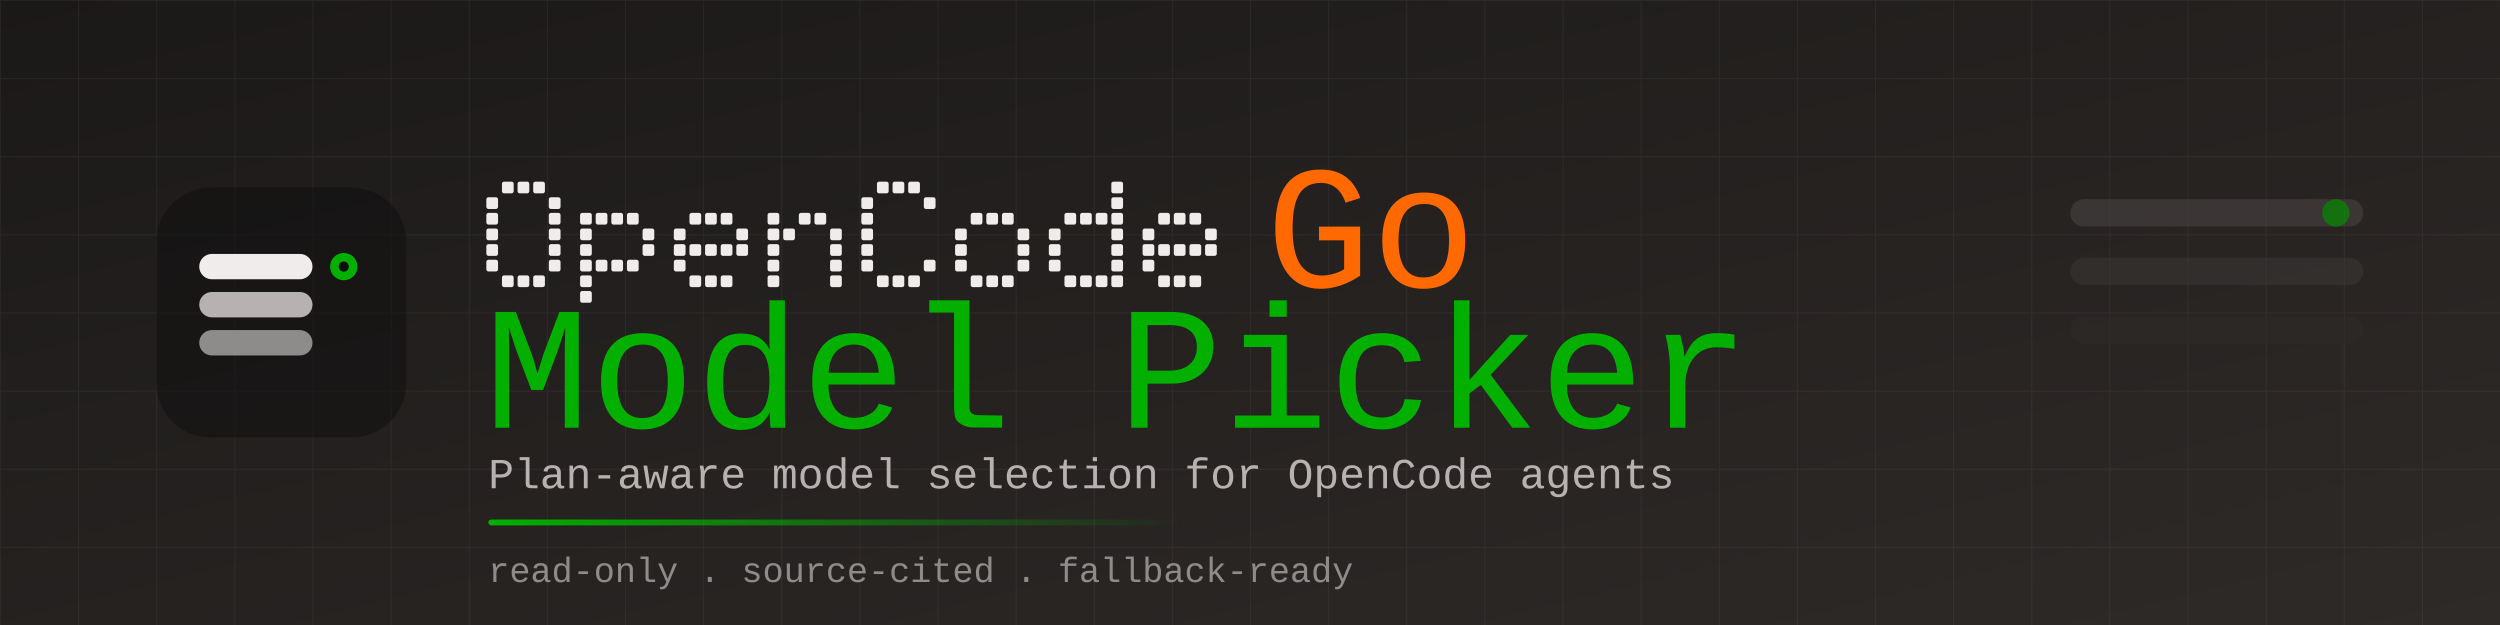
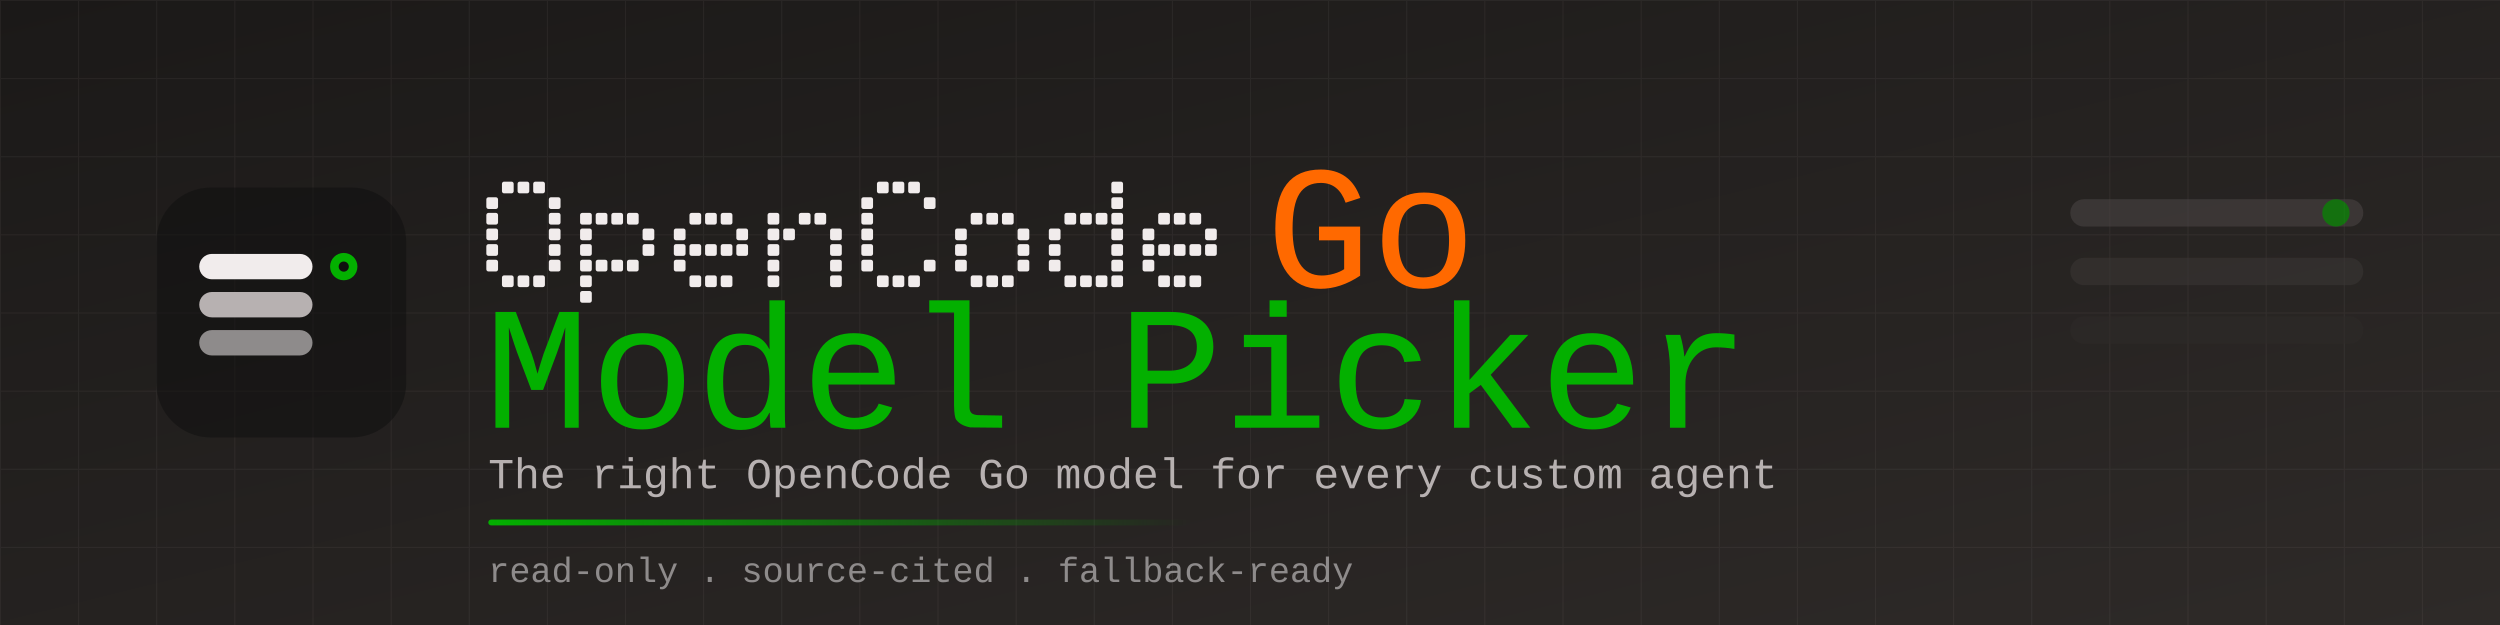
<svg xmlns="http://www.w3.org/2000/svg" width="1280" height="320" viewBox="0 0 1280 320" role="img" aria-label="OpenCode Go Model Picker banner">
  <defs>
    <linearGradient id="bg" x1="0" y1="0" x2="1" y2="1">
      <stop offset="0" stop-color="#1B1918" />
      <stop offset="1" stop-color="#2E2A28" />
    </linearGradient>
    <pattern id="grid" width="40" height="40" patternUnits="userSpaceOnUse">
      <path d="M40 0H0V40" fill="none" stroke="#F1ECEC" stroke-opacity="0.05" />
    </pattern>
    <linearGradient id="accent" x1="0" y1="0" x2="1" y2="0">
      <stop offset="0" stop-color="#03B000" />
      <stop offset="1" stop-color="#03B000" stop-opacity="0" />
    </linearGradient>
  </defs>
  <rect width="1280" height="320" fill="url(#bg)" />
  <rect width="1280" height="320" fill="url(#grid)" />
  <g transform="translate(80,96)">
    <rect x="0" y="0" width="128" height="128" rx="28" fill="#0F0E0E" fill-opacity="0.5" />
    <rect x="22" y="34" width="58" height="13" rx="6.5" fill="#F1ECEC" />
    <rect x="22" y="53.5" width="58" height="13" rx="6.5" fill="#B7B1B1" />
    <rect x="22" y="73" width="58" height="13" rx="6.5" fill="#8E8B8B" />
    <circle cx="96" cy="40.5" r="7" fill="#03B000" />
    <circle cx="96" cy="40.5" r="2.6" fill="#0F0E0E" />
  </g>
  <rect x="257" y="93" width="6" height="6" rx="1.1" fill="#F1ECEC" />
  <rect x="265" y="93" width="6" height="6" rx="1.1" fill="#F1ECEC" />
  <rect x="273" y="93" width="6" height="6" rx="1.1" fill="#F1ECEC" />
  <rect x="249" y="101" width="6" height="6" rx="1.1" fill="#F1ECEC" />
  <rect x="281" y="101" width="6" height="6" rx="1.1" fill="#F1ECEC" />
  <rect x="249" y="109" width="6" height="6" rx="1.1" fill="#F1ECEC" />
  <rect x="281" y="109" width="6" height="6" rx="1.1" fill="#F1ECEC" />
  <rect x="249" y="117" width="6" height="6" rx="1.1" fill="#F1ECEC" />
  <rect x="281" y="117" width="6" height="6" rx="1.1" fill="#F1ECEC" />
  <rect x="249" y="125" width="6" height="6" rx="1.1" fill="#F1ECEC" />
  <rect x="281" y="125" width="6" height="6" rx="1.1" fill="#F1ECEC" />
  <rect x="249" y="133" width="6" height="6" rx="1.1" fill="#F1ECEC" />
  <rect x="281" y="133" width="6" height="6" rx="1.1" fill="#F1ECEC" />
  <rect x="257" y="141" width="6" height="6" rx="1.1" fill="#F1ECEC" />
  <rect x="265" y="141" width="6" height="6" rx="1.1" fill="#F1ECEC" />
  <rect x="273" y="141" width="6" height="6" rx="1.1" fill="#F1ECEC" />
  <rect x="297" y="109" width="6" height="6" rx="1.1" fill="#F1ECEC" />
  <rect x="305" y="109" width="6" height="6" rx="1.1" fill="#F1ECEC" />
  <rect x="313" y="109" width="6" height="6" rx="1.1" fill="#F1ECEC" />
  <rect x="321" y="109" width="6" height="6" rx="1.1" fill="#F1ECEC" />
  <rect x="297" y="117" width="6" height="6" rx="1.1" fill="#F1ECEC" />
  <rect x="329" y="117" width="6" height="6" rx="1.1" fill="#F1ECEC" />
  <rect x="297" y="125" width="6" height="6" rx="1.1" fill="#F1ECEC" />
  <rect x="329" y="125" width="6" height="6" rx="1.1" fill="#F1ECEC" />
  <rect x="297" y="133" width="6" height="6" rx="1.1" fill="#F1ECEC" />
  <rect x="305" y="133" width="6" height="6" rx="1.1" fill="#F1ECEC" />
  <rect x="313" y="133" width="6" height="6" rx="1.1" fill="#F1ECEC" />
  <rect x="321" y="133" width="6" height="6" rx="1.1" fill="#F1ECEC" />
  <rect x="297" y="141" width="6" height="6" rx="1.1" fill="#F1ECEC" />
  <rect x="297" y="149" width="6" height="6" rx="1.1" fill="#F1ECEC" />
  <rect x="353" y="109" width="6" height="6" rx="1.1" fill="#F1ECEC" />
  <rect x="361" y="109" width="6" height="6" rx="1.1" fill="#F1ECEC" />
  <rect x="369" y="109" width="6" height="6" rx="1.1" fill="#F1ECEC" />
  <rect x="345" y="117" width="6" height="6" rx="1.1" fill="#F1ECEC" />
  <rect x="377" y="117" width="6" height="6" rx="1.1" fill="#F1ECEC" />
  <rect x="345" y="125" width="6" height="6" rx="1.1" fill="#F1ECEC" />
  <rect x="353" y="125" width="6" height="6" rx="1.1" fill="#F1ECEC" />
  <rect x="361" y="125" width="6" height="6" rx="1.1" fill="#F1ECEC" />
  <rect x="369" y="125" width="6" height="6" rx="1.1" fill="#F1ECEC" />
  <rect x="377" y="125" width="6" height="6" rx="1.1" fill="#F1ECEC" />
  <rect x="345" y="133" width="6" height="6" rx="1.1" fill="#F1ECEC" />
  <rect x="353" y="141" width="6" height="6" rx="1.1" fill="#F1ECEC" />
  <rect x="361" y="141" width="6" height="6" rx="1.1" fill="#F1ECEC" />
  <rect x="369" y="141" width="6" height="6" rx="1.1" fill="#F1ECEC" />
  <rect x="393" y="109" width="6" height="6" rx="1.1" fill="#F1ECEC" />
  <rect x="409" y="109" width="6" height="6" rx="1.1" fill="#F1ECEC" />
  <rect x="417" y="109" width="6" height="6" rx="1.1" fill="#F1ECEC" />
  <rect x="393" y="117" width="6" height="6" rx="1.1" fill="#F1ECEC" />
  <rect x="401" y="117" width="6" height="6" rx="1.1" fill="#F1ECEC" />
  <rect x="425" y="117" width="6" height="6" rx="1.1" fill="#F1ECEC" />
  <rect x="393" y="125" width="6" height="6" rx="1.1" fill="#F1ECEC" />
  <rect x="425" y="125" width="6" height="6" rx="1.1" fill="#F1ECEC" />
  <rect x="393" y="133" width="6" height="6" rx="1.1" fill="#F1ECEC" />
  <rect x="425" y="133" width="6" height="6" rx="1.1" fill="#F1ECEC" />
  <rect x="393" y="141" width="6" height="6" rx="1.1" fill="#F1ECEC" />
  <rect x="425" y="141" width="6" height="6" rx="1.1" fill="#F1ECEC" />
  <rect x="449" y="93" width="6" height="6" rx="1.1" fill="#F1ECEC" />
  <rect x="457" y="93" width="6" height="6" rx="1.1" fill="#F1ECEC" />
  <rect x="465" y="93" width="6" height="6" rx="1.1" fill="#F1ECEC" />
  <rect x="441" y="101" width="6" height="6" rx="1.1" fill="#F1ECEC" />
  <rect x="473" y="101" width="6" height="6" rx="1.1" fill="#F1ECEC" />
  <rect x="441" y="109" width="6" height="6" rx="1.1" fill="#F1ECEC" />
  <rect x="441" y="117" width="6" height="6" rx="1.1" fill="#F1ECEC" />
  <rect x="441" y="125" width="6" height="6" rx="1.1" fill="#F1ECEC" />
  <rect x="441" y="133" width="6" height="6" rx="1.1" fill="#F1ECEC" />
  <rect x="473" y="133" width="6" height="6" rx="1.1" fill="#F1ECEC" />
  <rect x="449" y="141" width="6" height="6" rx="1.1" fill="#F1ECEC" />
  <rect x="457" y="141" width="6" height="6" rx="1.1" fill="#F1ECEC" />
  <rect x="465" y="141" width="6" height="6" rx="1.1" fill="#F1ECEC" />
  <rect x="497" y="109" width="6" height="6" rx="1.1" fill="#F1ECEC" />
  <rect x="505" y="109" width="6" height="6" rx="1.1" fill="#F1ECEC" />
  <rect x="513" y="109" width="6" height="6" rx="1.1" fill="#F1ECEC" />
  <rect x="489" y="117" width="6" height="6" rx="1.1" fill="#F1ECEC" />
  <rect x="521" y="117" width="6" height="6" rx="1.1" fill="#F1ECEC" />
  <rect x="489" y="125" width="6" height="6" rx="1.1" fill="#F1ECEC" />
  <rect x="521" y="125" width="6" height="6" rx="1.1" fill="#F1ECEC" />
  <rect x="489" y="133" width="6" height="6" rx="1.1" fill="#F1ECEC" />
  <rect x="521" y="133" width="6" height="6" rx="1.1" fill="#F1ECEC" />
  <rect x="497" y="141" width="6" height="6" rx="1.1" fill="#F1ECEC" />
  <rect x="505" y="141" width="6" height="6" rx="1.1" fill="#F1ECEC" />
  <rect x="513" y="141" width="6" height="6" rx="1.1" fill="#F1ECEC" />
  <rect x="569" y="93" width="6" height="6" rx="1.1" fill="#F1ECEC" />
  <rect x="569" y="101" width="6" height="6" rx="1.1" fill="#F1ECEC" />
  <rect x="545" y="109" width="6" height="6" rx="1.1" fill="#F1ECEC" />
  <rect x="553" y="109" width="6" height="6" rx="1.1" fill="#F1ECEC" />
  <rect x="561" y="109" width="6" height="6" rx="1.1" fill="#F1ECEC" />
  <rect x="569" y="109" width="6" height="6" rx="1.1" fill="#F1ECEC" />
  <rect x="537" y="117" width="6" height="6" rx="1.1" fill="#F1ECEC" />
  <rect x="569" y="117" width="6" height="6" rx="1.1" fill="#F1ECEC" />
  <rect x="537" y="125" width="6" height="6" rx="1.1" fill="#F1ECEC" />
  <rect x="569" y="125" width="6" height="6" rx="1.1" fill="#F1ECEC" />
  <rect x="537" y="133" width="6" height="6" rx="1.1" fill="#F1ECEC" />
  <rect x="569" y="133" width="6" height="6" rx="1.1" fill="#F1ECEC" />
  <rect x="545" y="141" width="6" height="6" rx="1.1" fill="#F1ECEC" />
  <rect x="553" y="141" width="6" height="6" rx="1.1" fill="#F1ECEC" />
  <rect x="561" y="141" width="6" height="6" rx="1.1" fill="#F1ECEC" />
  <rect x="569" y="141" width="6" height="6" rx="1.1" fill="#F1ECEC" />
  <rect x="593" y="109" width="6" height="6" rx="1.1" fill="#F1ECEC" />
  <rect x="601" y="109" width="6" height="6" rx="1.1" fill="#F1ECEC" />
  <rect x="609" y="109" width="6" height="6" rx="1.1" fill="#F1ECEC" />
  <rect x="585" y="117" width="6" height="6" rx="1.1" fill="#F1ECEC" />
  <rect x="617" y="117" width="6" height="6" rx="1.1" fill="#F1ECEC" />
  <rect x="585" y="125" width="6" height="6" rx="1.1" fill="#F1ECEC" />
  <rect x="593" y="125" width="6" height="6" rx="1.1" fill="#F1ECEC" />
  <rect x="601" y="125" width="6" height="6" rx="1.1" fill="#F1ECEC" />
  <rect x="609" y="125" width="6" height="6" rx="1.1" fill="#F1ECEC" />
  <rect x="617" y="125" width="6" height="6" rx="1.1" fill="#F1ECEC" />
  <rect x="585" y="133" width="6" height="6" rx="1.1" fill="#F1ECEC" />
  <rect x="593" y="141" width="6" height="6" rx="1.1" fill="#F1ECEC" />
  <rect x="601" y="141" width="6" height="6" rx="1.1" fill="#F1ECEC" />
  <rect x="609" y="141" width="6" height="6" rx="1.1" fill="#F1ECEC" />
  <text x="648" y="147" font-family="'Courier New', Courier, 'Nimbus Mono PS', 'Liberation Mono', monospace" font-size="90" fill="#FF6900">Go</text>
  <text x="248" y="219" font-family="'Courier New', Courier, 'Nimbus Mono PS', 'Liberation Mono', monospace" font-size="90" fill="#03B000">Model Picker</text>
-   <text x="250" y="250" font-family="'Courier New', Courier, 'Nimbus Mono PS', 'Liberation Mono', monospace" font-size="22" fill="#B7B1B1">Plan-aware model selection for OpenCode agents</text>
+   <text x="250" y="250" font-family="'Courier New', Courier, 'Nimbus Mono PS', 'Liberation Mono', monospace" font-size="22" fill="#B7B1B1">The right OpenCode Go model for every custom agent</text>
  <rect x="250" y="266" width="360" height="3" rx="1.5" fill="url(#accent)" />
  <text x="250" y="298" font-family="'Courier New', Courier, 'Nimbus Mono PS', 'Liberation Mono', monospace" font-size="18" fill="#8E8B8B">read-only . source-cited . fallback-ready</text>
  <g opacity="0.55">
    <rect x="1060" y="102" width="150" height="14" rx="7" fill="#4B4646" />
    <rect x="1060" y="132" width="150" height="14" rx="7" fill="#3A3634" />
    <rect x="1060" y="162" width="150" height="14" rx="7" fill="#2E2A28" />
    <circle cx="1196" cy="109" r="7" fill="#03B000" />
  </g>
</svg>
